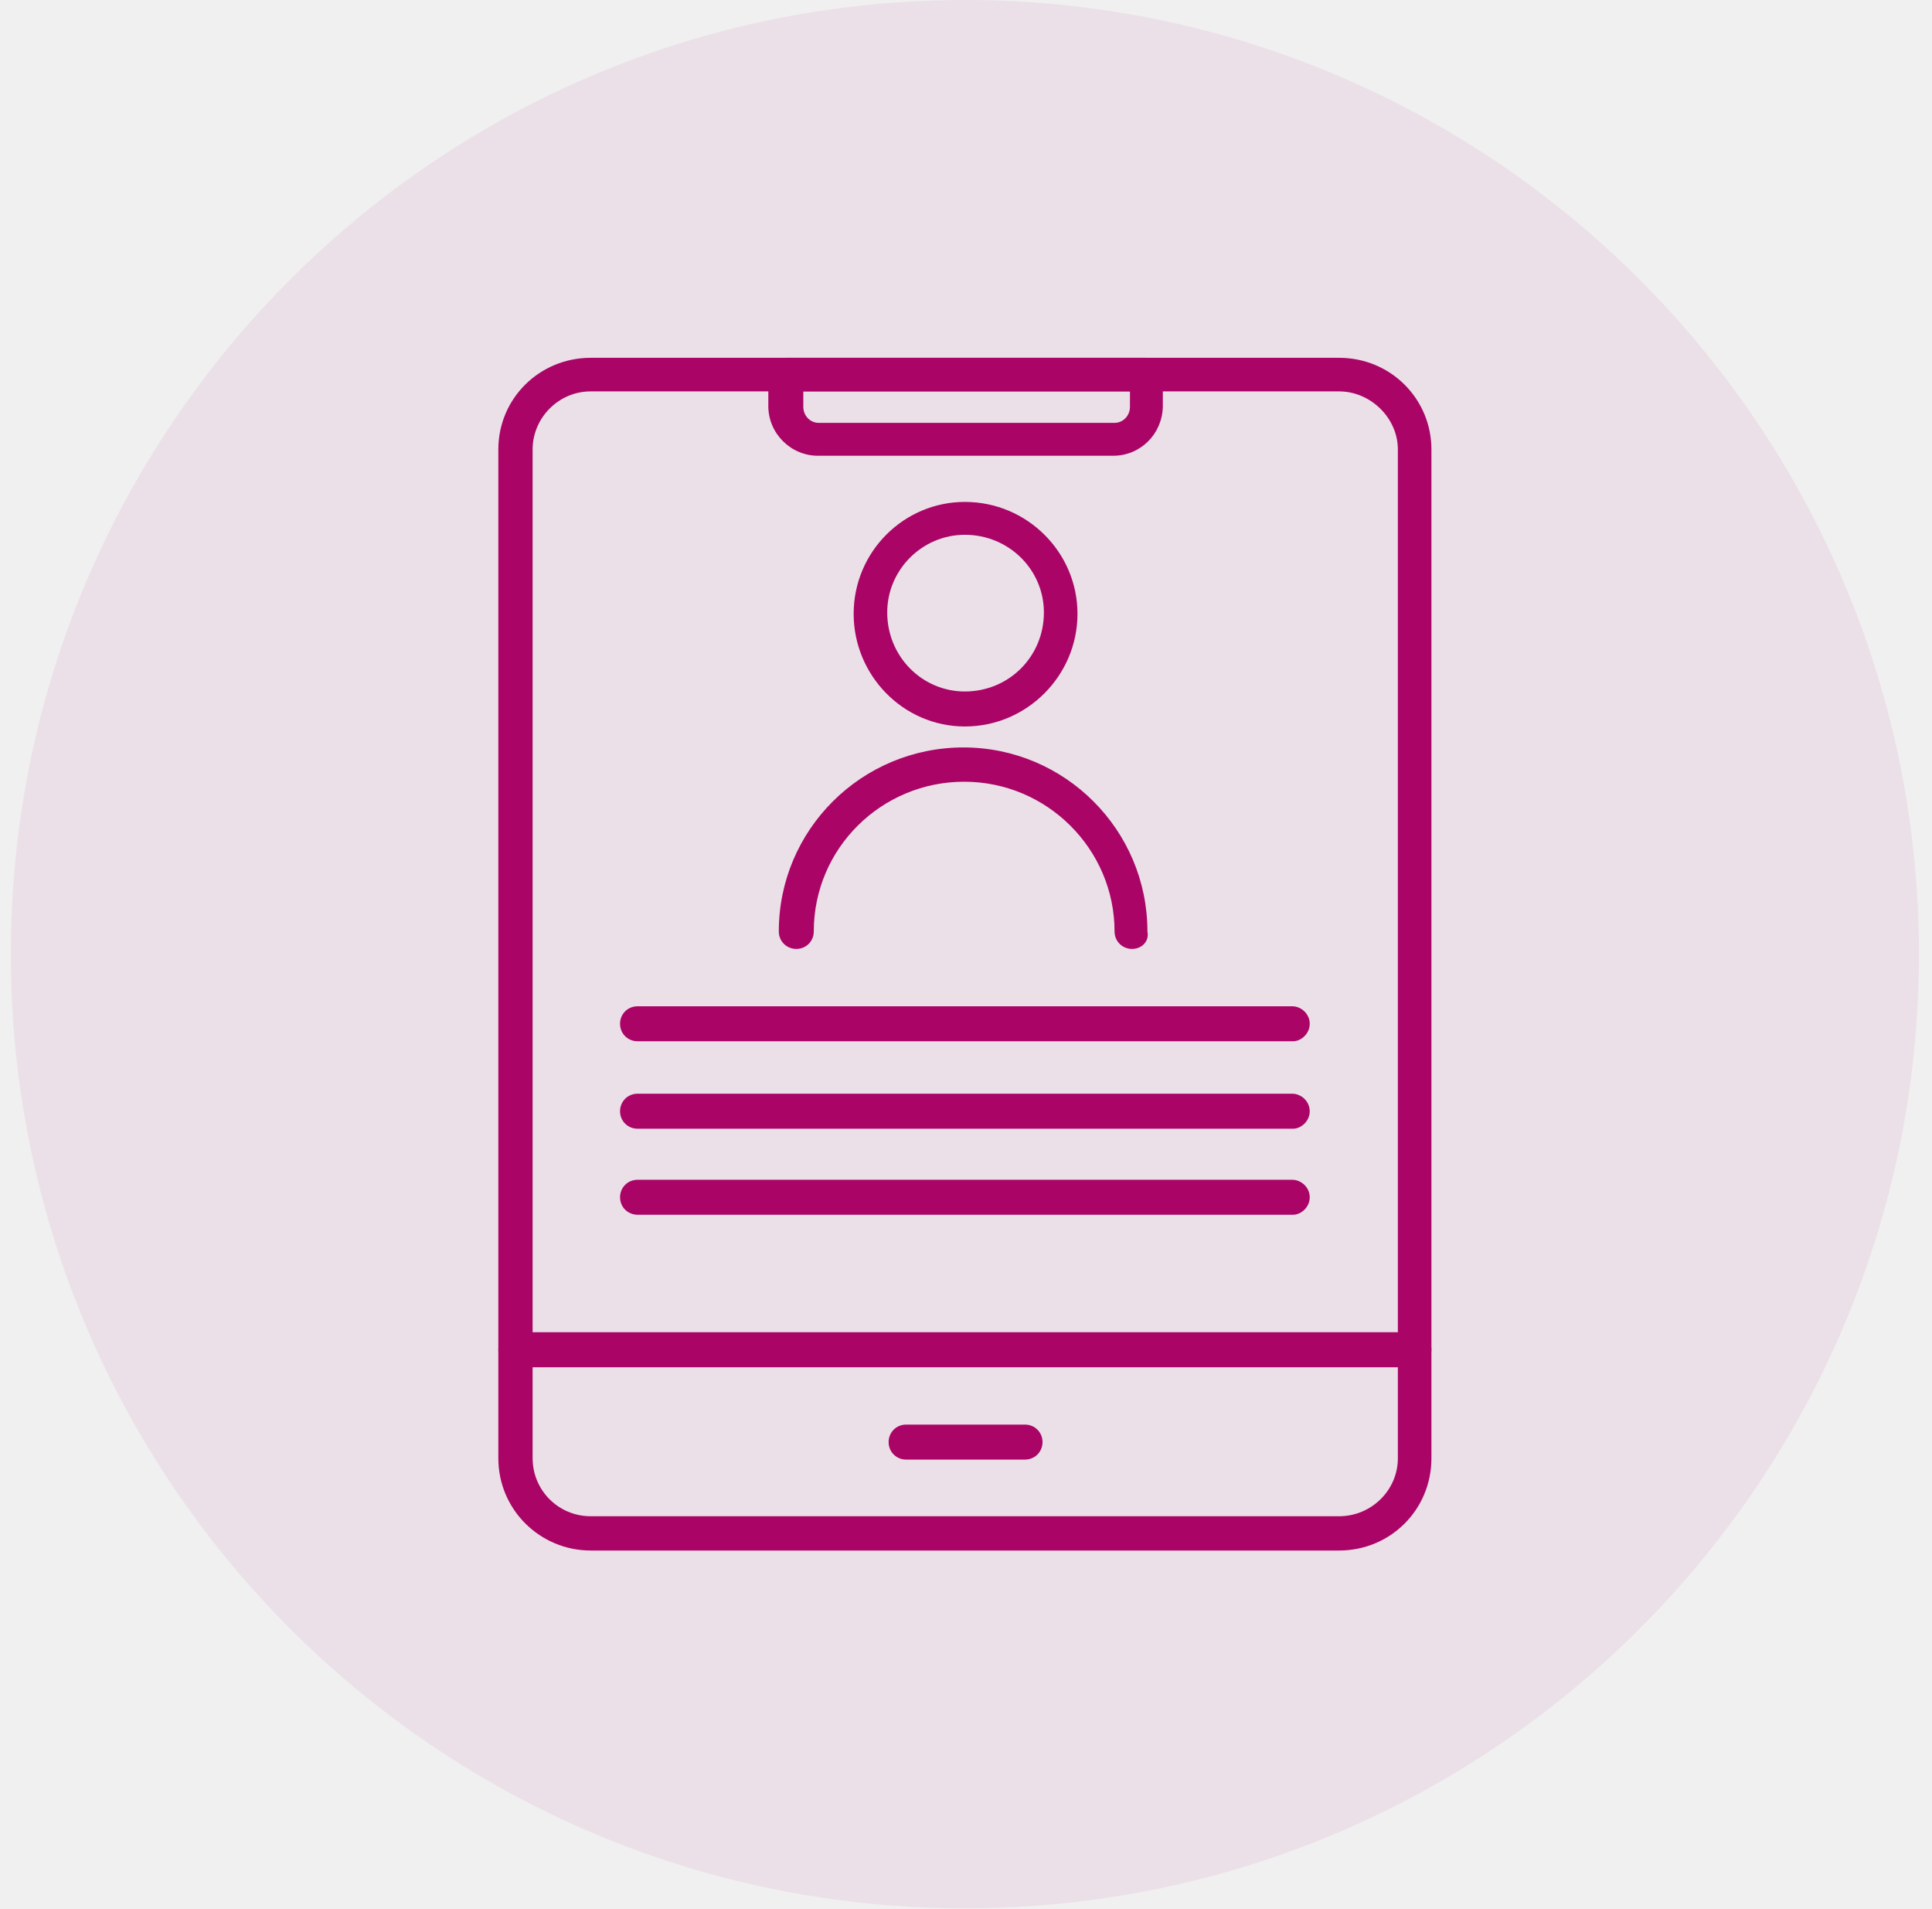
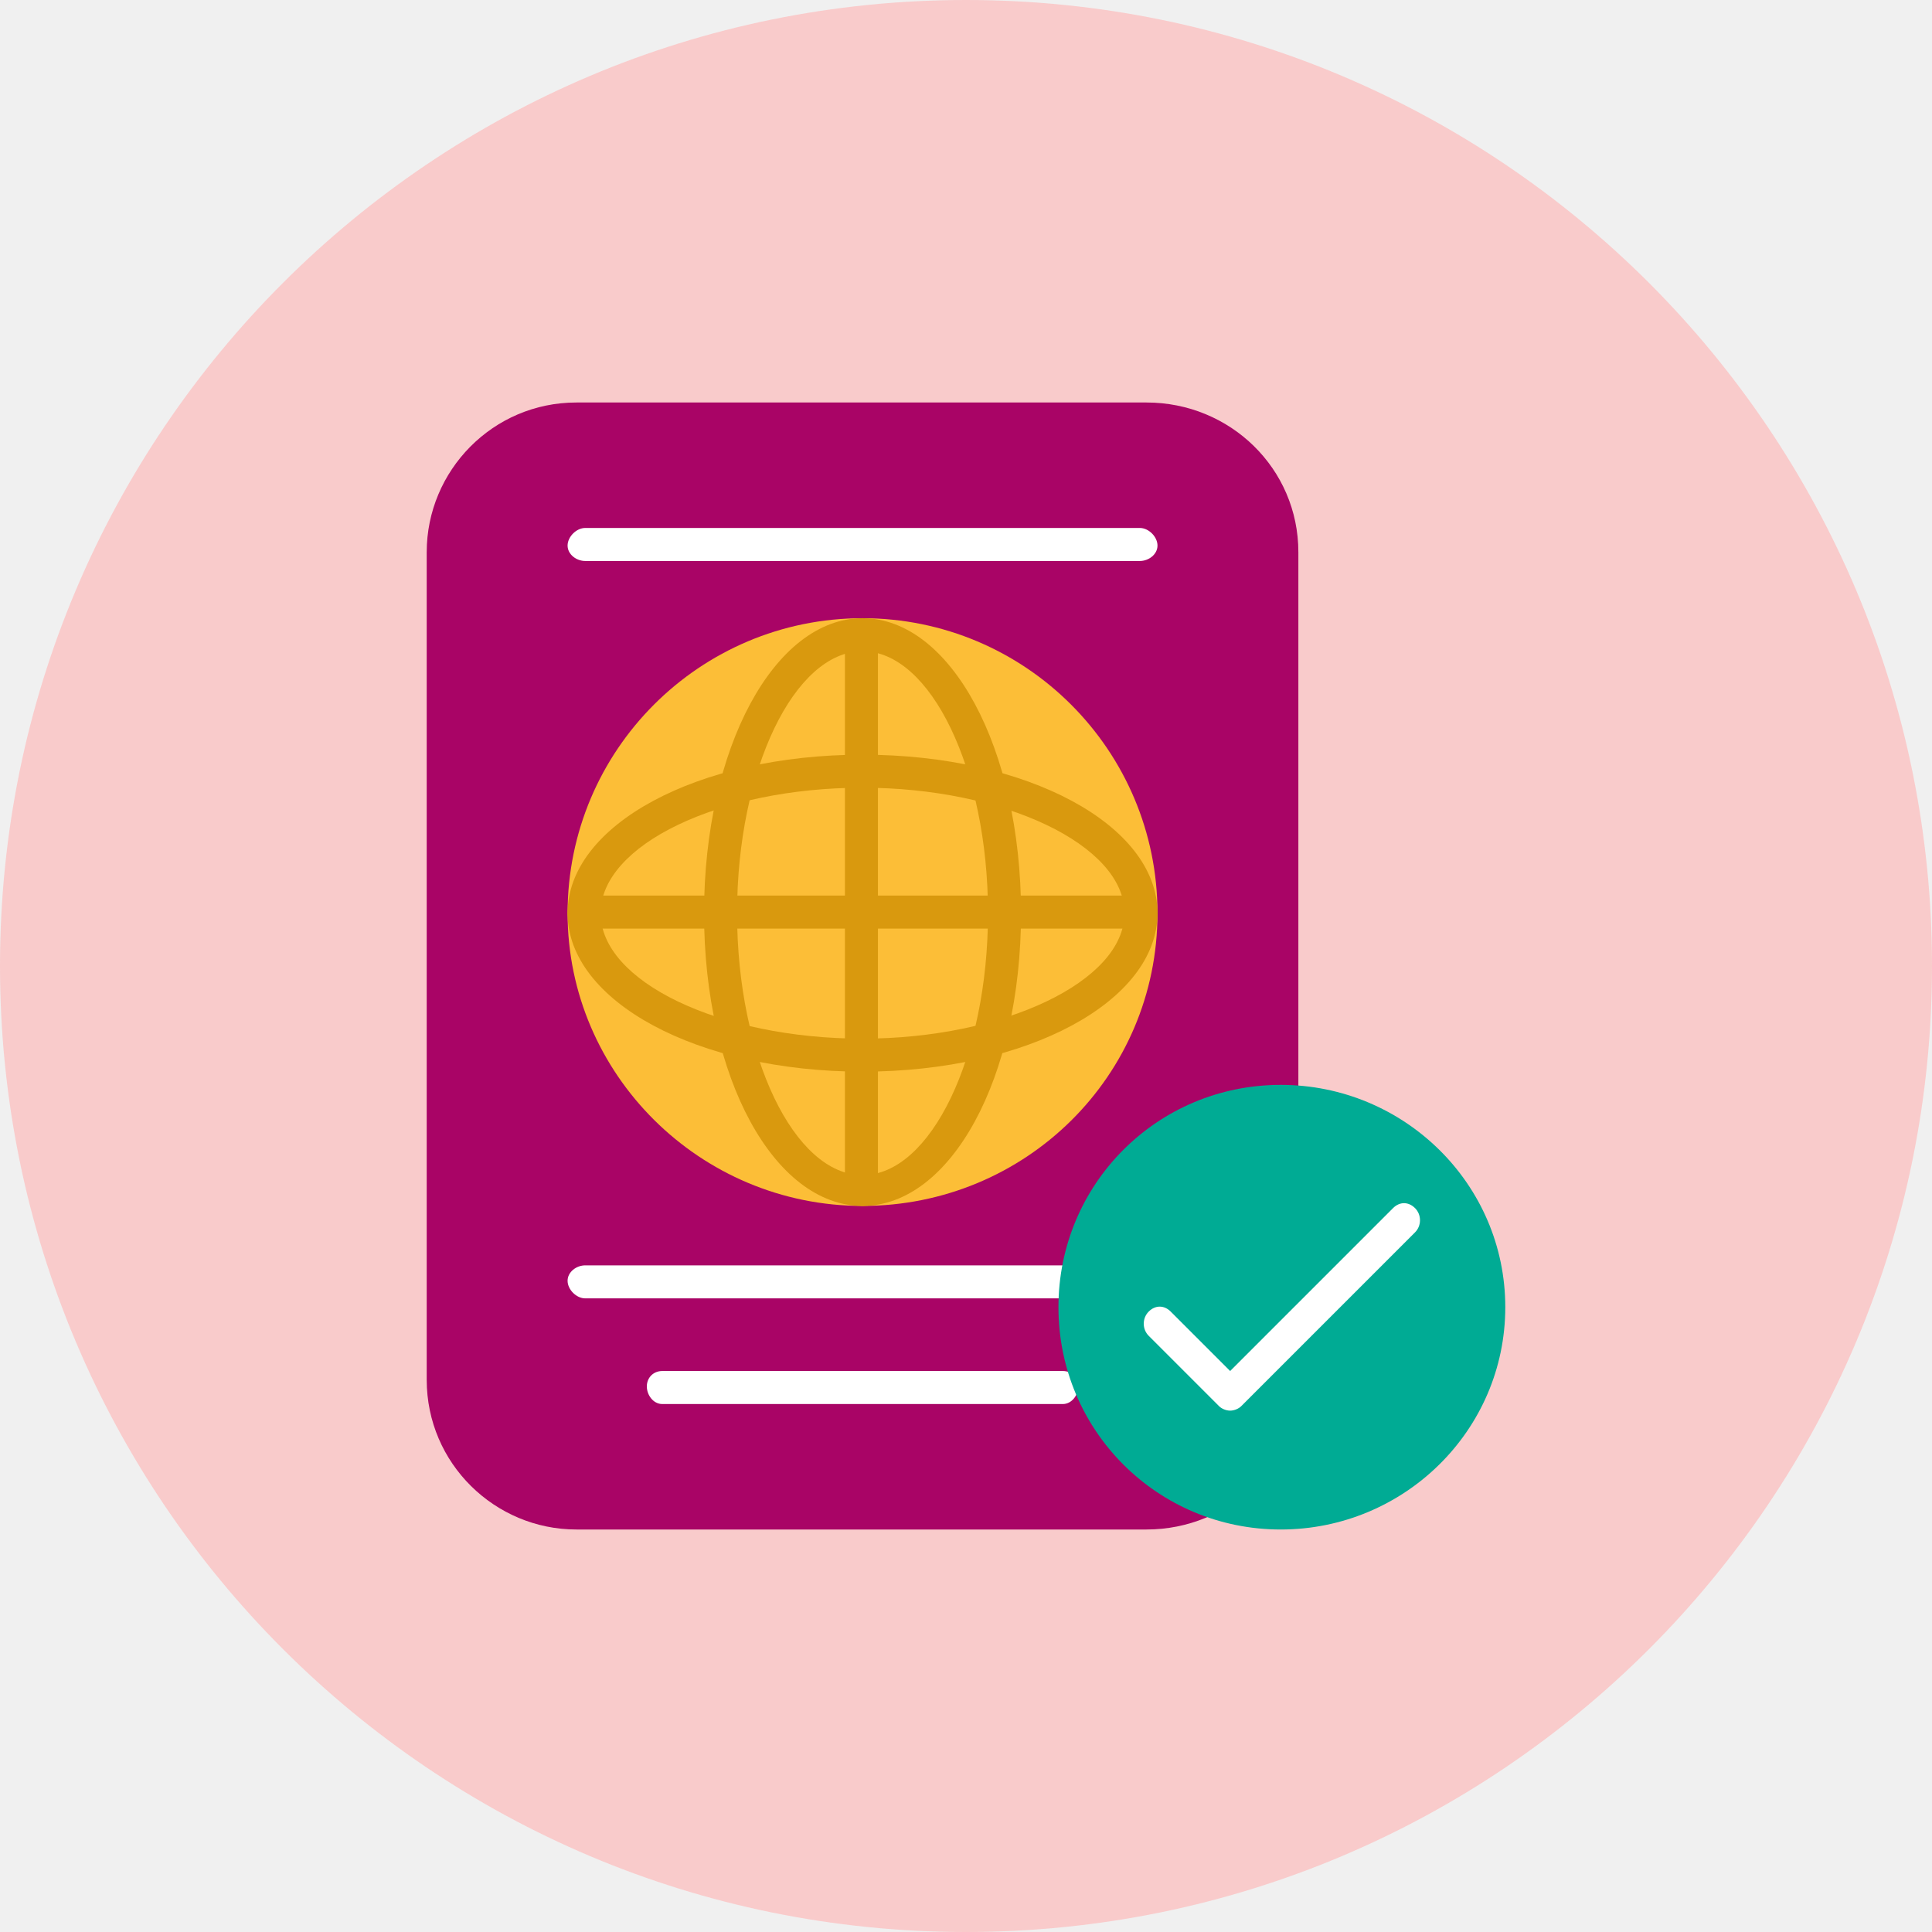
- <svg xmlns="http://www.w3.org/2000/svg" width="81" height="80" viewBox="0 0 81 80" fill="none">
-   <rect x="0.453" width="80" height="80" rx="40" fill="#A90466" fill-opacity="0.07" />
-   <path fill-rule="evenodd" clip-rule="evenodd" d="M56.142 65H24.764C22.653 65 20.893 63.299 20.893 61.129V18.842C20.893 16.701 22.623 15 24.764 15H56.142C58.312 15 60.013 16.73 60.013 18.842V61.129C60.013 63.299 58.283 65 56.142 65ZM24.764 16.408C23.415 16.408 22.33 17.522 22.33 18.842V61.129C22.33 62.478 23.415 63.563 24.764 63.563H56.142C57.491 63.563 58.606 62.478 58.606 61.129V18.842C58.606 17.522 57.462 16.408 56.142 16.408H24.764Z" fill="#A90466" />
-   <path fill-rule="evenodd" clip-rule="evenodd" d="M59.339 57.317H21.626C21.245 57.317 20.893 56.994 20.893 56.584C20.893 56.173 21.245 55.85 21.626 55.85H59.28C59.691 55.85 60.013 56.173 60.013 56.584C60.013 56.994 59.691 57.317 59.339 57.317Z" fill="#A90466" />
-   <path fill-rule="evenodd" clip-rule="evenodd" d="M46.67 19.106H34.294C33.151 19.106 32.212 18.167 32.212 17.023V15.733C32.212 15.323 32.535 15 32.946 15H48.019C48.429 15 48.752 15.323 48.752 15.733V17.053C48.723 18.197 47.814 19.106 46.67 19.106ZM33.679 16.408V17.053C33.679 17.434 33.972 17.727 34.324 17.727H46.728C47.08 17.727 47.374 17.434 47.374 17.053V16.408H33.679Z" fill="#A90466" />
-   <path fill-rule="evenodd" clip-rule="evenodd" d="M42.975 61.188H37.989C37.579 61.188 37.256 60.865 37.256 60.455C37.256 60.044 37.579 59.721 37.989 59.721H42.975C43.385 59.721 43.708 60.044 43.708 60.455C43.708 60.865 43.385 61.188 42.975 61.188Z" fill="#A90466" />
-   <path fill-rule="evenodd" clip-rule="evenodd" d="M40.452 30.455C37.872 30.455 35.79 28.314 35.79 25.733C35.79 23.123 37.901 21.041 40.452 21.041C43.062 21.041 45.174 23.153 45.174 25.733C45.174 28.314 43.062 30.455 40.452 30.455ZM40.452 22.419C38.663 22.419 37.197 23.886 37.197 25.675C37.197 27.522 38.663 28.988 40.452 28.988C42.3 28.988 43.766 27.522 43.766 25.675C43.766 23.886 42.3 22.419 40.452 22.419Z" fill="#A90466" />
-   <path fill-rule="evenodd" clip-rule="evenodd" d="M47.461 39.78C47.051 39.78 46.728 39.458 46.728 39.047C46.728 35.616 43.913 32.771 40.423 32.771C36.963 32.771 34.118 35.557 34.118 39.047C34.118 39.458 33.796 39.78 33.385 39.78C32.974 39.78 32.652 39.458 32.652 39.047C32.652 34.795 36.112 31.334 40.394 31.334C44.646 31.334 48.106 34.795 48.106 39.047C48.194 39.458 47.872 39.78 47.461 39.78Z" fill="#A90466" />
-   <path fill-rule="evenodd" clip-rule="evenodd" d="M54.207 43.651H26.729C26.318 43.651 25.996 43.328 25.996 42.918C25.996 42.507 26.318 42.185 26.729 42.185H54.177C54.559 42.185 54.911 42.507 54.911 42.918C54.911 43.328 54.559 43.651 54.207 43.651Z" fill="#A90466" />
-   <path fill-rule="evenodd" clip-rule="evenodd" d="M54.207 47.317H26.729C26.318 47.317 25.996 46.994 25.996 46.584C25.996 46.173 26.318 45.85 26.729 45.85H54.177C54.559 45.85 54.911 46.173 54.911 46.584C54.911 46.994 54.559 47.317 54.207 47.317Z" fill="#A90466" />
-   <path fill-rule="evenodd" clip-rule="evenodd" d="M54.207 50.924H26.729C26.318 50.924 25.996 50.601 25.996 50.191C25.996 49.78 26.318 49.458 26.729 49.458H54.177C54.559 49.458 54.911 49.78 54.911 50.191C54.911 50.601 54.559 50.924 54.207 50.924Z" fill="#A90466" />
+ <svg xmlns="http://www.w3.org/2000/svg" width="120" height="120" viewBox="0 0 120 120" fill="none">
+   <rect width="120" height="120" rx="60" fill="#F9CBCB" />
+   <path fill-rule="evenodd" clip-rule="evenodd" d="M71.211 95H35.801C30.742 95 26.504 90.898 26.504 85.703V34.297C26.504 29.238 30.605 25 35.801 25H71.211C76.406 25 80.644 29.102 80.644 34.297V85.703C80.644 90.898 76.406 95 71.211 95Z" fill="#A90466" />
+   <path fill-rule="evenodd" clip-rule="evenodd" d="M53.574 74.902C43.457 74.902 35.254 66.699 35.254 56.719C35.254 46.602 43.457 38.398 53.574 38.398C63.691 38.398 71.894 46.602 71.894 56.719C71.894 66.836 63.691 74.902 53.574 74.902Z" fill="#FCBE37" />
+   <path fill-rule="evenodd" clip-rule="evenodd" d="M53.574 74.902C48.105 74.902 43.73 66.973 43.73 56.719C43.73 46.465 48.105 38.398 53.574 38.398C59.043 38.398 63.418 46.465 63.418 56.719C63.418 66.973 59.043 74.902 53.574 74.902ZM53.574 40.449C49.336 40.449 45.781 47.832 45.781 56.719C45.781 65.606 49.336 72.988 53.574 72.988C57.812 72.988 61.367 65.606 61.367 56.719C61.367 47.832 57.812 40.449 53.574 40.449Z" fill="#D9990E" />
+   <path fill-rule="evenodd" clip-rule="evenodd" d="M53.574 74.902C53.027 74.902 52.48 74.492 52.48 73.945V39.492C52.48 38.945 53.027 38.535 53.574 38.535C54.121 38.535 54.531 38.945 54.531 39.492V73.945C54.531 74.492 54.121 74.902 53.574 74.902Z" fill="#D9990E" />
+   <path fill-rule="evenodd" clip-rule="evenodd" d="M53.574 66.562C43.32 66.562 35.254 62.188 35.254 56.719C35.254 51.25 43.32 46.875 53.574 46.875C63.828 46.875 71.894 51.25 71.894 56.719C71.894 62.188 63.828 66.562 53.574 66.562ZM53.574 48.926C44.688 48.926 37.305 52.48 37.305 56.719C37.305 60.957 44.688 64.512 53.574 64.512C62.324 64.512 69.844 60.957 69.844 56.719C69.844 52.48 62.324 48.926 53.574 48.926Z" fill="#D9990E" />
+   <path fill-rule="evenodd" clip-rule="evenodd" d="M70.801 57.676H36.348C35.801 57.676 35.254 57.266 35.254 56.719C35.254 56.035 35.801 55.625 36.348 55.625H70.801C71.348 55.625 71.894 56.035 71.894 56.719C71.894 57.266 71.348 57.676 70.801 57.676Z" fill="#D9990E" />
+   <path fill-rule="evenodd" clip-rule="evenodd" d="M70.801 34.844H36.348C35.801 34.844 35.254 34.434 35.254 33.887C35.254 33.34 35.801 32.793 36.348 32.793H70.801C71.348 32.793 71.894 33.34 71.894 33.887C71.894 34.434 71.348 34.844 70.801 34.844Z" fill="white" />
+   <path fill-rule="evenodd" clip-rule="evenodd" d="M70.801 80.644H36.348C35.801 80.644 35.254 80.098 35.254 79.551C35.254 79.004 35.801 78.594 36.348 78.594H70.801C71.348 78.594 71.894 79.004 71.894 79.551C71.894 80.098 71.348 80.644 70.801 80.644Z" fill="white" />
+   <path fill-rule="evenodd" clip-rule="evenodd" d="M66.016 87.207H41.133C40.586 87.207 40.176 86.66 40.176 86.113C40.176 85.566 40.586 85.156 41.133 85.156H66.016C66.562 85.156 66.973 85.566 66.973 86.113C66.973 86.66 66.562 87.207 66.016 87.207Z" fill="white" />
+   <path fill-rule="evenodd" clip-rule="evenodd" d="M79.551 95C71.894 95 65.742 88.848 65.742 81.191C65.742 73.535 71.894 67.383 79.551 67.383C87.207 67.383 93.496 73.535 93.496 81.191C93.496 88.848 87.207 95 79.551 95Z" fill="#00AB94" />
+   <path fill-rule="evenodd" clip-rule="evenodd" d="M76.406 87.617C76.133 87.617 75.859 87.481 75.723 87.344L71.348 82.969C70.938 82.559 70.938 81.875 71.348 81.465C71.758 81.055 72.305 81.055 72.715 81.465L76.406 85.156L86.523 75.039C86.934 74.629 87.481 74.629 87.891 75.039C88.301 75.449 88.301 76.133 87.891 76.543L77.09 87.344C76.953 87.481 76.68 87.617 76.406 87.617Z" fill="white" />
</svg>
